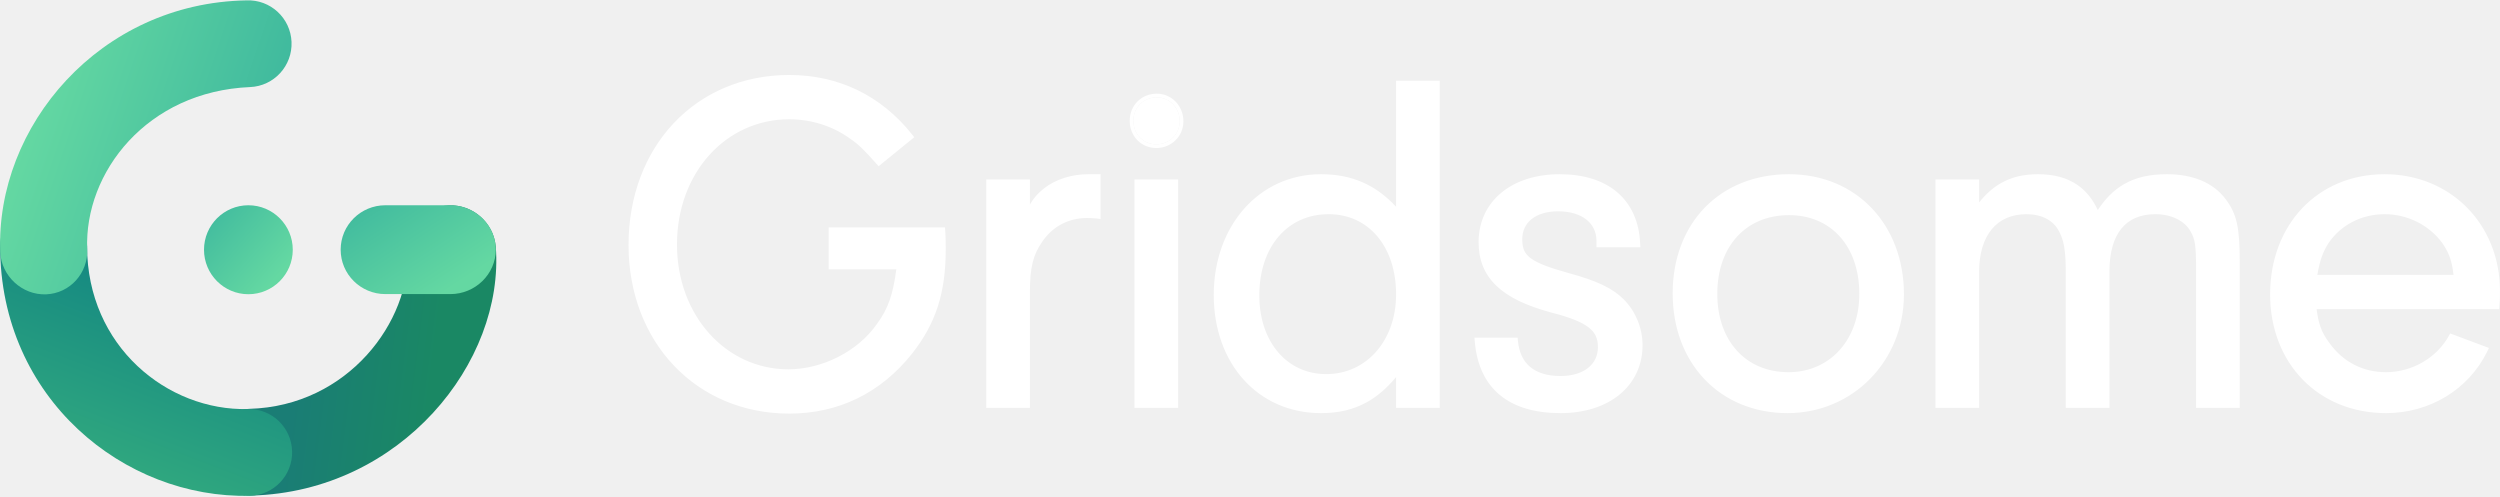
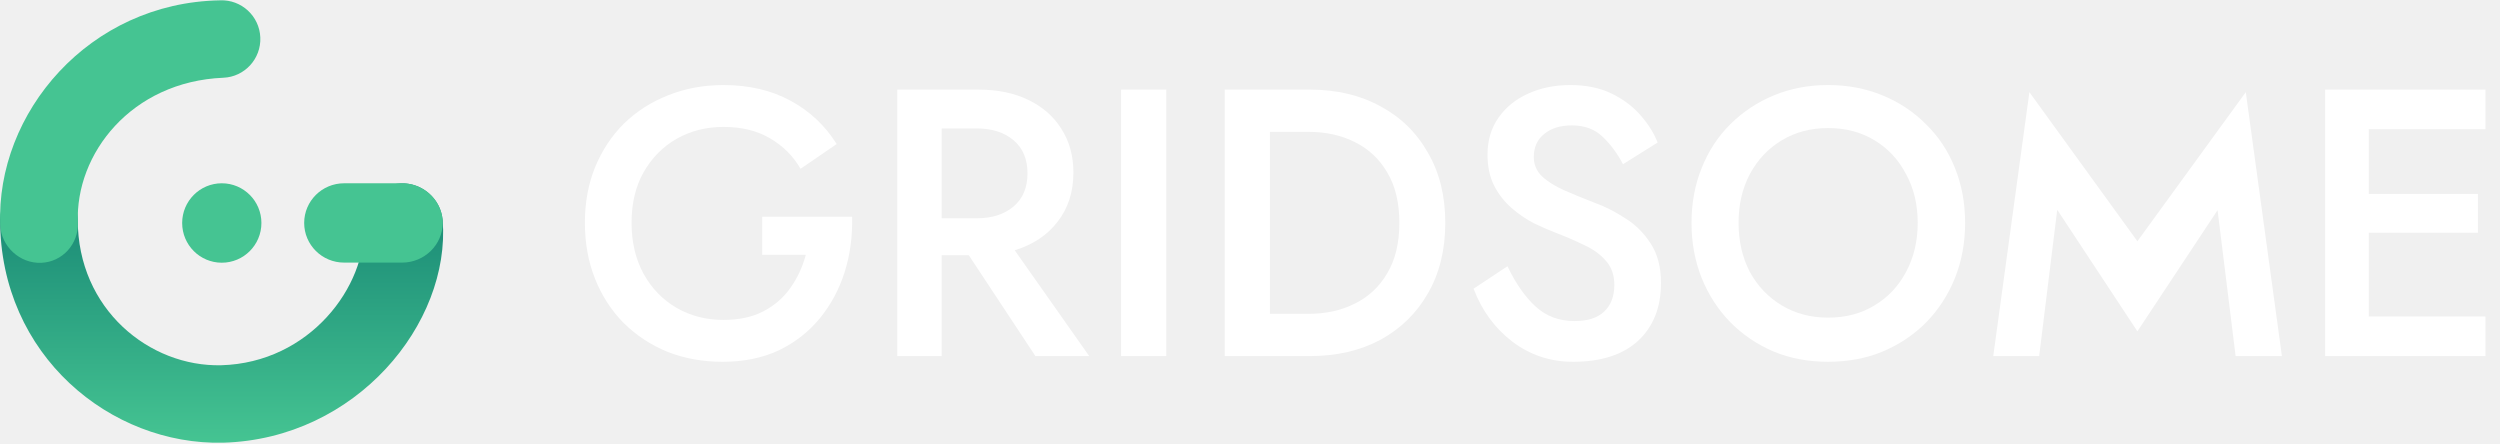
- <svg xmlns="http://www.w3.org/2000/svg" width="1234" height="245" viewBox="0 0 1234 245" fill="none">
-   <path fill-rule="evenodd" clip-rule="evenodd" d="M221.494 101.381C233.273 100.815 243.701 109.953 244.718 121.744C249.124 178.78 197.865 242.567 124.306 244.61C112.517 244.938 102.696 235.62 102.369 223.799C102.043 211.977 111.334 202.129 123.123 201.801C171.923 200.446 202.838 158.295 201.188 123.795C200.623 111.983 209.714 101.948 221.494 101.381Z" fill="url(#paint0_linear)" />
-   <path fill-rule="evenodd" clip-rule="evenodd" d="M21.633 100.167C33.426 100.167 42.987 109.754 42.987 121.58C42.987 170.939 82.675 202.883 122.315 201.905C134.105 201.614 143.897 210.962 144.187 222.784C144.478 234.607 135.155 244.427 123.366 244.717C61.377 246.247 0.068 196.619 0.068 121.58C0.068 109.754 9.84 100.167 21.633 100.167Z" fill="url(#paint1_linear)" />
-   <path d="M168.15 123.24C168.15 111.133 178.026 101.318 190.208 101.318L222.354 101.318C234.537 101.318 244.718 111.133 244.718 123.24C244.718 135.348 234.537 145.163 222.354 145.163H190.208C178.026 145.163 168.15 135.348 168.15 123.24Z" fill="url(#paint2_linear)" />
-   <path d="M100.7 123.272C100.7 111.147 110.513 101.318 122.604 101.318C134.696 101.318 144.509 111.147 144.509 123.272C144.509 135.397 134.696 145.227 122.604 145.227C110.513 145.227 100.7 135.397 100.7 123.272Z" fill="url(#paint3_linear)" />
-   <path fill-rule="evenodd" clip-rule="evenodd" d="M143.902 20.696C144.392 32.512 135.236 42.488 123.453 42.979C72.588 45.097 41.535 85.076 43.046 123.036C43.517 134.852 34.537 144.814 22.753 145.286C10.969 145.758 0.606 136.221 0.136 124.405C-2.327 62.545 49.18 1.391 121.681 0.19C133.464 -0.3 143.413 8.88 143.902 20.696Z" fill="url(#paint4_linear)" />
-   <path d="M570.994 48.062C564.396 48.062 559.449 53.031 559.449 59.656C559.449 66.281 564.396 71.25 570.758 71.25C577.12 71.25 582.303 66.281 582.303 59.892C582.303 53.267 577.355 48.062 570.994 48.062Z" fill="white" />
-   <path fill-rule="evenodd" clip-rule="evenodd" d="M409.02 112.256H466.45L466.571 113.948C466.811 117.325 466.811 121.631 466.811 123.054V123.068C466.811 144.477 461.995 159.558 450.164 174.591L450.16 174.595L450.157 174.6C434.741 193.951 413.958 204.154 389.59 204.154C343.732 204.154 310.249 168.944 310.249 120.938C310.249 72.238 343.482 37.013 389.59 37.013C413.948 37.013 434.971 47.208 450.159 66.333L451.277 67.741L433.685 82.042L432.525 80.743C426.406 73.889 423.709 71.203 419.676 68.503L419.644 68.482L419.613 68.459C411.221 62.309 400.529 58.874 389.59 58.874C358.26 58.874 334.158 85.318 334.158 120.702C334.158 155.623 358.269 182.293 389.119 182.293C405.982 182.293 423.552 173.337 432.857 159.891L432.874 159.867L432.891 159.844C438.452 152.326 440.803 145.231 442.422 132.933H409.02V112.256ZM486.811 88.595H508.365V100.938C510.347 97.548 512.416 95.268 515.311 93.006C521.1 88.457 529.055 85.992 537.172 85.992H543.236V108.096L541.185 107.838C539.428 107.618 537.65 107.616 536.465 107.616C527.411 107.616 519.496 111.81 514.416 119.352L514.411 119.359L514.407 119.365C509.977 125.816 508.365 131.796 508.365 144.126V201.314H486.811V88.595ZM581.535 88.595V201.314H559.981V88.595H581.535ZM689.109 102.062C678.899 91.031 667.038 85.992 652.055 85.992C621.389 85.992 599.103 111.635 599.103 145.546C599.103 179.498 620.955 203.917 652.055 203.917C660.551 203.917 667.874 202.268 674.493 198.634C679.797 195.722 684.572 191.577 689.109 186.122V201.314H710.662V39.853H689.109V102.062ZM809.669 122.049H788.03V119.045C788.03 114.499 786.211 110.889 783.036 108.375C779.818 105.827 775.071 104.303 769.119 104.303C763.404 104.303 758.956 105.767 755.978 108.16C753.039 110.521 751.386 113.894 751.386 118.099C751.386 120.324 751.665 122.052 752.282 123.496C752.888 124.914 753.871 126.174 755.467 127.386C758.772 129.895 764.504 132.069 774.315 134.799C788.295 138.607 795.983 142.258 801.513 147.811C807.273 153.595 810.762 161.865 810.762 170.39C810.762 180.395 806.633 188.839 799.434 194.748C792.266 200.633 782.166 203.917 770.297 203.917C757.661 203.917 747.533 200.957 740.297 194.949C733.034 188.917 728.927 180.017 727.954 168.653L727.785 166.677H749.099L749.257 168.324C749.811 174.105 751.939 178.35 755.35 181.174C758.785 184.018 763.744 185.606 770.297 185.606C776.123 185.606 780.754 184.086 783.887 181.595C786.982 179.134 788.737 175.639 788.737 171.337C788.737 169.168 788.386 167.374 787.66 165.823C786.937 164.278 785.794 162.871 784.06 161.542C780.52 158.828 774.655 156.533 765.37 154.172L765.356 154.169L765.342 154.165C753.437 150.937 744.556 146.752 738.641 141.093C732.651 135.363 729.832 128.246 729.832 119.519C729.832 109.524 733.894 101.081 741.003 95.168C748.084 89.279 758.069 85.992 769.826 85.992C781.668 85.992 791.383 89.027 798.283 94.917C805.21 100.83 809.091 109.441 809.581 120.145L809.669 122.049ZM955.339 88.595H976.893V99.928C980.176 95.824 983.7 92.668 987.651 90.404C992.99 87.345 998.973 85.992 1005.94 85.992C1013.62 85.992 1020.07 87.647 1025.28 91.188C1029.62 94.139 1032.98 98.319 1035.47 103.682C1039.14 98.077 1043.32 93.853 1048.34 90.94C1054.26 87.513 1061.2 85.992 1069.55 85.992C1082.42 85.992 1092.48 90.151 1098.58 98.31C1101.31 101.926 1103.08 105.416 1104.14 110.255C1105.19 115.016 1105.54 121.04 1105.54 129.693V201.314H1083.99V133.952C1083.99 127.309 1083.87 123.359 1083.45 120.524C1083.04 117.795 1082.37 116.119 1081.17 114.044C1078.28 109.073 1071.92 105.723 1063.9 105.723C1056.45 105.723 1050.88 108.215 1047.14 112.802C1043.35 117.447 1041.22 124.49 1041.22 133.952V201.314H1019.66V134.189C1019.66 123.609 1018.71 118.554 1016.35 114.24L1016.34 114.209L1016.32 114.177C1013.65 108.812 1007.81 105.723 1000.28 105.723C992.86 105.723 987.099 108.372 983.158 113.11C979.181 117.892 976.893 125.004 976.893 134.189V201.314H955.339V88.595ZM1233.59 152.572H1143.48C1143.92 156.123 1144.51 158.884 1145.37 161.324C1146.38 164.184 1147.81 166.682 1149.97 169.529L1149.98 169.542L1149.99 169.556C1156.71 178.785 1166.53 183.713 1177.73 183.713C1190.52 183.713 1202.62 176.716 1208.65 165.952L1209.42 164.587L1228.55 171.757L1227.67 173.558C1218.39 192.434 1199.12 203.917 1177.73 203.917C1144.4 203.917 1120.53 179.395 1120.53 145.309C1120.53 110.792 1144.12 85.992 1177.02 85.992C1209.63 85.992 1233.98 110.73 1233.98 143.653V143.674C1233.98 145.093 1233.98 148.232 1233.74 150.915L1233.59 152.572ZM557.625 59.656C557.625 52.035 563.38 46.241 570.994 46.241C578.444 46.241 584.127 52.346 584.127 59.892C584.127 67.326 578.087 73.07 570.758 73.07C563.355 73.07 557.625 67.252 557.625 59.656ZM679.764 116.556C673.929 109.692 665.663 105.723 655.825 105.723C645.623 105.723 637.121 109.76 631.143 116.712C625.147 123.686 621.599 133.709 621.599 145.783C621.599 157.374 625.083 167.106 630.91 173.91C636.72 180.693 644.932 184.659 654.647 184.659C674.394 184.659 689.109 168.195 689.109 145.309C689.109 133.351 685.618 123.443 679.764 116.556ZM841.581 102.366C851.735 91.953 866.124 85.992 883.06 85.992C916.191 85.992 939.782 110.787 939.782 145.309C939.782 178.223 914.496 203.917 882.353 203.917C865.749 203.917 851.537 197.822 841.481 187.324C831.43 176.832 825.631 162.049 825.631 144.836C825.631 127.506 831.43 112.775 841.581 102.366ZM908.179 116.799C902.158 110.085 893.536 106.196 883.06 106.196C872.336 106.196 863.534 110.094 857.4 116.812C851.251 123.545 847.656 133.253 847.656 145.073C847.656 156.77 851.249 166.421 857.37 173.127C863.478 179.818 872.223 183.713 882.824 183.713C903.097 183.713 917.757 167.898 917.757 145.073C917.757 133.246 914.216 123.532 908.179 116.799ZM1143.83 135.681H1211.06C1210.3 128.668 1208.71 124.568 1205.46 119.869C1198.97 111.121 1188.45 105.723 1177.02 105.723C1165.59 105.723 1155.34 111.114 1149.33 120.041C1146.49 124.527 1145.11 128.445 1143.83 135.681ZM570.994 48.062C564.396 48.062 559.449 53.031 559.449 59.656C559.449 66.281 564.396 71.25 570.758 71.25C577.12 71.25 582.303 66.281 582.303 59.892C582.303 53.267 577.355 48.062 570.994 48.062Z" fill="white" />
+ <svg xmlns="http://www.w3.org/2000/svg" width="1382" height="245" viewBox="0 0 1382 245" fill="none">
+   <path d="M221.494 101.381C233.274 100.815 243.701 109.953 244.718 121.743C249.124 178.78 196.925 242.674 123.366 244.717C61.377 246.247 0.068 196.619 0.068 121.58C0.068 109.754 9.841 100.167 21.634 100.167C33.427 100.167 42.987 109.754 42.987 121.58C42.987 170.939 82.675 202.883 122.316 201.905C171.115 200.549 202.839 158.295 201.189 123.795C200.623 111.983 209.715 101.948 221.494 101.381Z" fill="url(#paint0_linear)" />
+   <path d="M168.15 123.24C168.15 111.133 178.026 101.318 190.208 101.318L222.354 101.318C234.537 101.318 244.718 111.133 244.718 123.24C244.718 135.348 234.537 145.163 222.354 145.163H190.208C178.026 145.163 168.15 135.348 168.15 123.24Z" fill="#45C492" />
+   <path d="M100.7 123.272C100.7 111.147 110.513 101.318 122.604 101.318C134.696 101.318 144.509 111.147 144.509 123.272C144.509 135.397 134.696 145.227 122.604 145.227C110.513 145.227 100.7 135.397 100.7 123.272Z" fill="#45C492" />
+   <path fill-rule="evenodd" clip-rule="evenodd" d="M143.902 20.696C144.392 32.512 135.236 42.488 123.453 42.979C72.588 45.097 41.535 85.076 43.046 123.036C43.517 134.852 34.537 144.814 22.753 145.286C10.969 145.758 0.606 136.221 0.136 124.405C-2.327 62.545 49.181 1.391 121.681 0.19C133.464 -0.3 143.413 8.88 143.902 20.696Z" fill="#45C492" />
+   <path d="M421.331 140.867H445.452C443.649 147.601 440.806 153.704 436.922 159.175C433.177 164.506 428.254 168.785 422.151 172.012C416.048 175.239 408.628 176.852 399.89 176.852C390.32 176.852 381.652 174.607 373.885 170.118C366.256 165.629 360.223 159.386 355.785 151.389C351.346 143.252 349.127 133.853 349.127 123.191C349.127 112.388 351.346 103.059 355.785 95.203C360.362 87.206 366.464 81.034 374.093 76.684C381.86 72.335 390.459 70.161 399.89 70.161C410.015 70.161 418.614 72.265 425.688 76.474C432.9 80.683 438.517 86.294 442.539 93.309L462.512 79.631C456.132 69.389 447.602 61.393 436.922 55.641C426.381 49.889 414.037 47.013 399.89 47.013C388.933 47.013 378.739 48.907 369.308 52.695C360.015 56.342 351.901 61.533 344.966 68.267C338.17 75.001 332.83 83.068 328.947 92.467C325.202 101.726 323.33 111.968 323.33 123.191C323.33 134.414 325.202 144.725 328.947 154.125C332.692 163.524 337.962 171.661 344.758 178.536C351.693 185.41 359.807 190.741 369.1 194.529C378.392 198.176 388.517 200 399.474 200C411.125 200 421.458 197.896 430.473 193.687C439.488 189.338 447.047 183.446 453.15 176.01C459.252 168.575 463.829 160.087 466.881 150.548C469.932 140.867 471.319 130.626 471.042 119.824H421.331V140.867Z" fill="white" />
+   <path d="M520.565 141.078H535.544L572.368 196.843H602.118L560.925 138.342C571.05 135.256 578.956 129.995 584.642 122.56C590.468 115.124 593.38 106.075 593.38 95.413C593.38 86.154 591.161 78.087 586.723 71.213C582.423 64.339 576.321 59.008 568.415 55.22C560.648 51.432 551.494 49.538 540.953 49.538H496.015V196.843H520.565V141.078ZM520.565 120.666V71.003H539.913C548.373 71.003 555.169 73.177 560.301 77.526C565.433 81.875 567.999 87.978 567.999 95.834C567.999 103.69 565.433 109.793 560.301 114.142C555.169 118.491 548.373 120.666 539.913 120.666H520.565Z" fill="white" />
+   <path d="M619.745 49.538V196.843H644.711V49.538H619.745Z" fill="white" />
+   <path d="M724.057 196.843C738.898 196.843 751.935 193.827 763.17 187.795C774.404 181.622 783.142 173.064 789.383 162.122C795.763 151.039 798.953 138.062 798.953 123.191C798.953 108.32 795.763 95.413 789.383 84.471C783.142 73.388 774.404 64.83 763.17 58.797C751.935 52.625 738.898 49.538 724.057 49.538H677.039V196.843H724.057ZM702.004 173.485V72.897H723.433C733.003 72.897 741.533 74.791 749.022 78.578C756.651 82.366 762.615 87.978 766.914 95.413C771.353 102.849 773.572 112.108 773.572 123.191C773.572 134.274 771.353 143.533 766.914 150.968C762.615 158.404 756.651 164.015 749.022 167.803C741.533 171.591 733.003 173.485 723.433 173.485H702.004Z" fill="white" />
+   <path d="M833.317 147.181L814.592 159.596C819.169 171.661 826.312 181.411 836.021 188.847C845.869 196.282 857.034 200 869.516 200C885.05 200 897.048 196.142 905.508 188.426C913.969 180.57 918.199 169.908 918.199 156.44C918.199 147.742 916.327 140.517 912.582 134.765C908.837 128.873 904.121 124.173 898.435 120.666C892.887 117.018 887.2 114.142 881.375 112.038C875.55 109.793 870.071 107.548 864.939 105.304C859.808 103.059 855.647 100.464 852.457 97.518C849.405 94.572 847.88 90.994 847.88 86.785C847.88 81.454 849.752 77.246 853.497 74.159C857.38 70.933 862.512 69.319 868.892 69.319C875.966 69.319 881.652 71.424 885.952 75.632C890.39 79.841 894.135 84.891 897.186 90.784L916.327 78.789C914.385 73.738 911.333 68.828 907.173 64.058C903.012 59.148 897.672 55.08 891.153 51.853C884.634 48.626 876.937 47.013 868.06 47.013C859.322 47.013 851.486 48.626 844.551 51.853C837.755 54.939 832.346 59.359 828.323 65.111C824.301 70.862 822.29 77.666 822.29 85.523C822.29 92.117 823.538 97.868 826.035 102.779C828.531 107.548 831.721 111.617 835.605 114.984C839.489 118.351 843.58 121.157 847.88 123.401C852.318 125.506 856.34 127.259 859.946 128.662C865.494 130.767 870.695 133.011 875.55 135.396C880.543 137.641 884.565 140.517 887.616 144.024C890.806 147.531 892.401 152.021 892.401 157.492C892.401 163.805 890.529 168.715 886.784 172.222C883.178 175.73 877.699 177.483 870.348 177.483C861.888 177.483 854.745 174.818 848.92 169.487C843.095 164.156 837.894 156.72 833.317 147.181Z" fill="white" />
+   <path d="M935.072 123.191C935.072 134.134 936.944 144.305 940.689 153.704C944.434 162.963 949.704 171.1 956.5 178.115C963.296 184.989 971.272 190.39 980.426 194.318C989.58 198.106 999.635 200 1010.59 200C1021.55 200 1031.6 198.106 1040.76 194.318C1050.05 190.39 1058.1 184.989 1064.89 178.115C1071.69 171.1 1076.96 162.963 1080.7 153.704C1084.45 144.305 1086.32 134.134 1086.32 123.191C1086.32 112.248 1084.45 102.147 1080.7 92.888C1076.96 83.489 1071.62 75.422 1064.68 68.688C1057.89 61.814 1049.84 56.483 1040.55 52.695C1031.4 48.907 1021.41 47.013 1010.59 47.013C999.774 47.013 989.788 48.907 980.634 52.695C971.48 56.483 963.435 61.814 956.5 68.688C949.704 75.422 944.434 83.489 940.689 92.888C936.944 102.147 935.072 112.248 935.072 123.191ZM961.077 123.191C961.077 113.09 963.158 104.111 967.319 96.255C971.618 88.258 977.513 82.016 985.003 77.526C992.492 73.037 1001.02 70.792 1010.59 70.792C1020.3 70.792 1028.83 73.037 1036.18 77.526C1043.67 82.016 1049.5 88.258 1053.66 96.255C1057.96 104.111 1060.11 113.09 1060.11 123.191C1060.11 133.292 1057.96 142.341 1053.66 150.337C1049.5 158.193 1043.67 164.366 1036.18 168.855C1028.83 173.345 1020.3 175.589 1010.59 175.589C1001.02 175.589 992.492 173.345 985.003 168.855C977.513 164.366 971.618 158.193 967.319 150.337C963.158 142.341 961.077 133.292 961.077 123.191Z" fill="white" />
+   <path d="M1137.24 115.966L1181.55 183.165L1225.87 116.176L1235.85 196.843H1261.44L1241.47 50.941L1181.55 133.362L1121.85 50.941L1101.87 196.843H1127.25L1137.24 115.966Z" fill="white" />
+   <path d="M1309.46 128.662H1369.79V107.198H1309.46V71.424H1373.95V49.538H1285.33V196.843H1373.95V174.958H1309.46V128.662Z" fill="white" />
  <defs>
-     <linearGradient id="paint0_linear" x1="131.849" y1="295.871" x2="198.611" y2="304.452" gradientUnits="userSpaceOnUse">
-       <stop stop-color="#1A7D75" />
-       <stop offset="1" stop-color="#1A8864" />
-     </linearGradient>
-     <linearGradient id="paint1_linear" x1="8.135" y1="116.241" x2="-25.494" y2="204.661" gradientUnits="userSpaceOnUse">
-       <stop offset="0.013" stop-color="#168A81" />
-       <stop offset="1" stop-color="#31A97F" />
-     </linearGradient>
-     <linearGradient id="paint2_linear" x1="57.662" y1="127.831" x2="114.279" y2="213.676" gradientUnits="userSpaceOnUse">
-       <stop stop-color="#27A59B" />
-       <stop offset="1" stop-color="#64D8A2" />
-     </linearGradient>
-     <linearGradient id="paint3_linear" x1="37.482" y1="127.87" x2="98.534" y2="180.757" gradientUnits="userSpaceOnUse">
-       <stop stop-color="#27A59B" />
-       <stop offset="1" stop-color="#64D8A2" />
-     </linearGradient>
-     <linearGradient id="paint4_linear" x1="304.542" y1="-205.801" x2="124.854" y2="-266.451" gradientUnits="userSpaceOnUse">
-       <stop stop-color="#27A59B" />
-       <stop offset="1" stop-color="#64D8A2" />
+     <linearGradient id="paint0_linear" x1="122.359" y1="244.718" x2="122.359" y2="130.856" gradientUnits="userSpaceOnUse">
+       <stop stop-color="#45C492" />
+       <stop offset="1" stop-color="#1F9179" />
    </linearGradient>
  </defs>
</svg>
